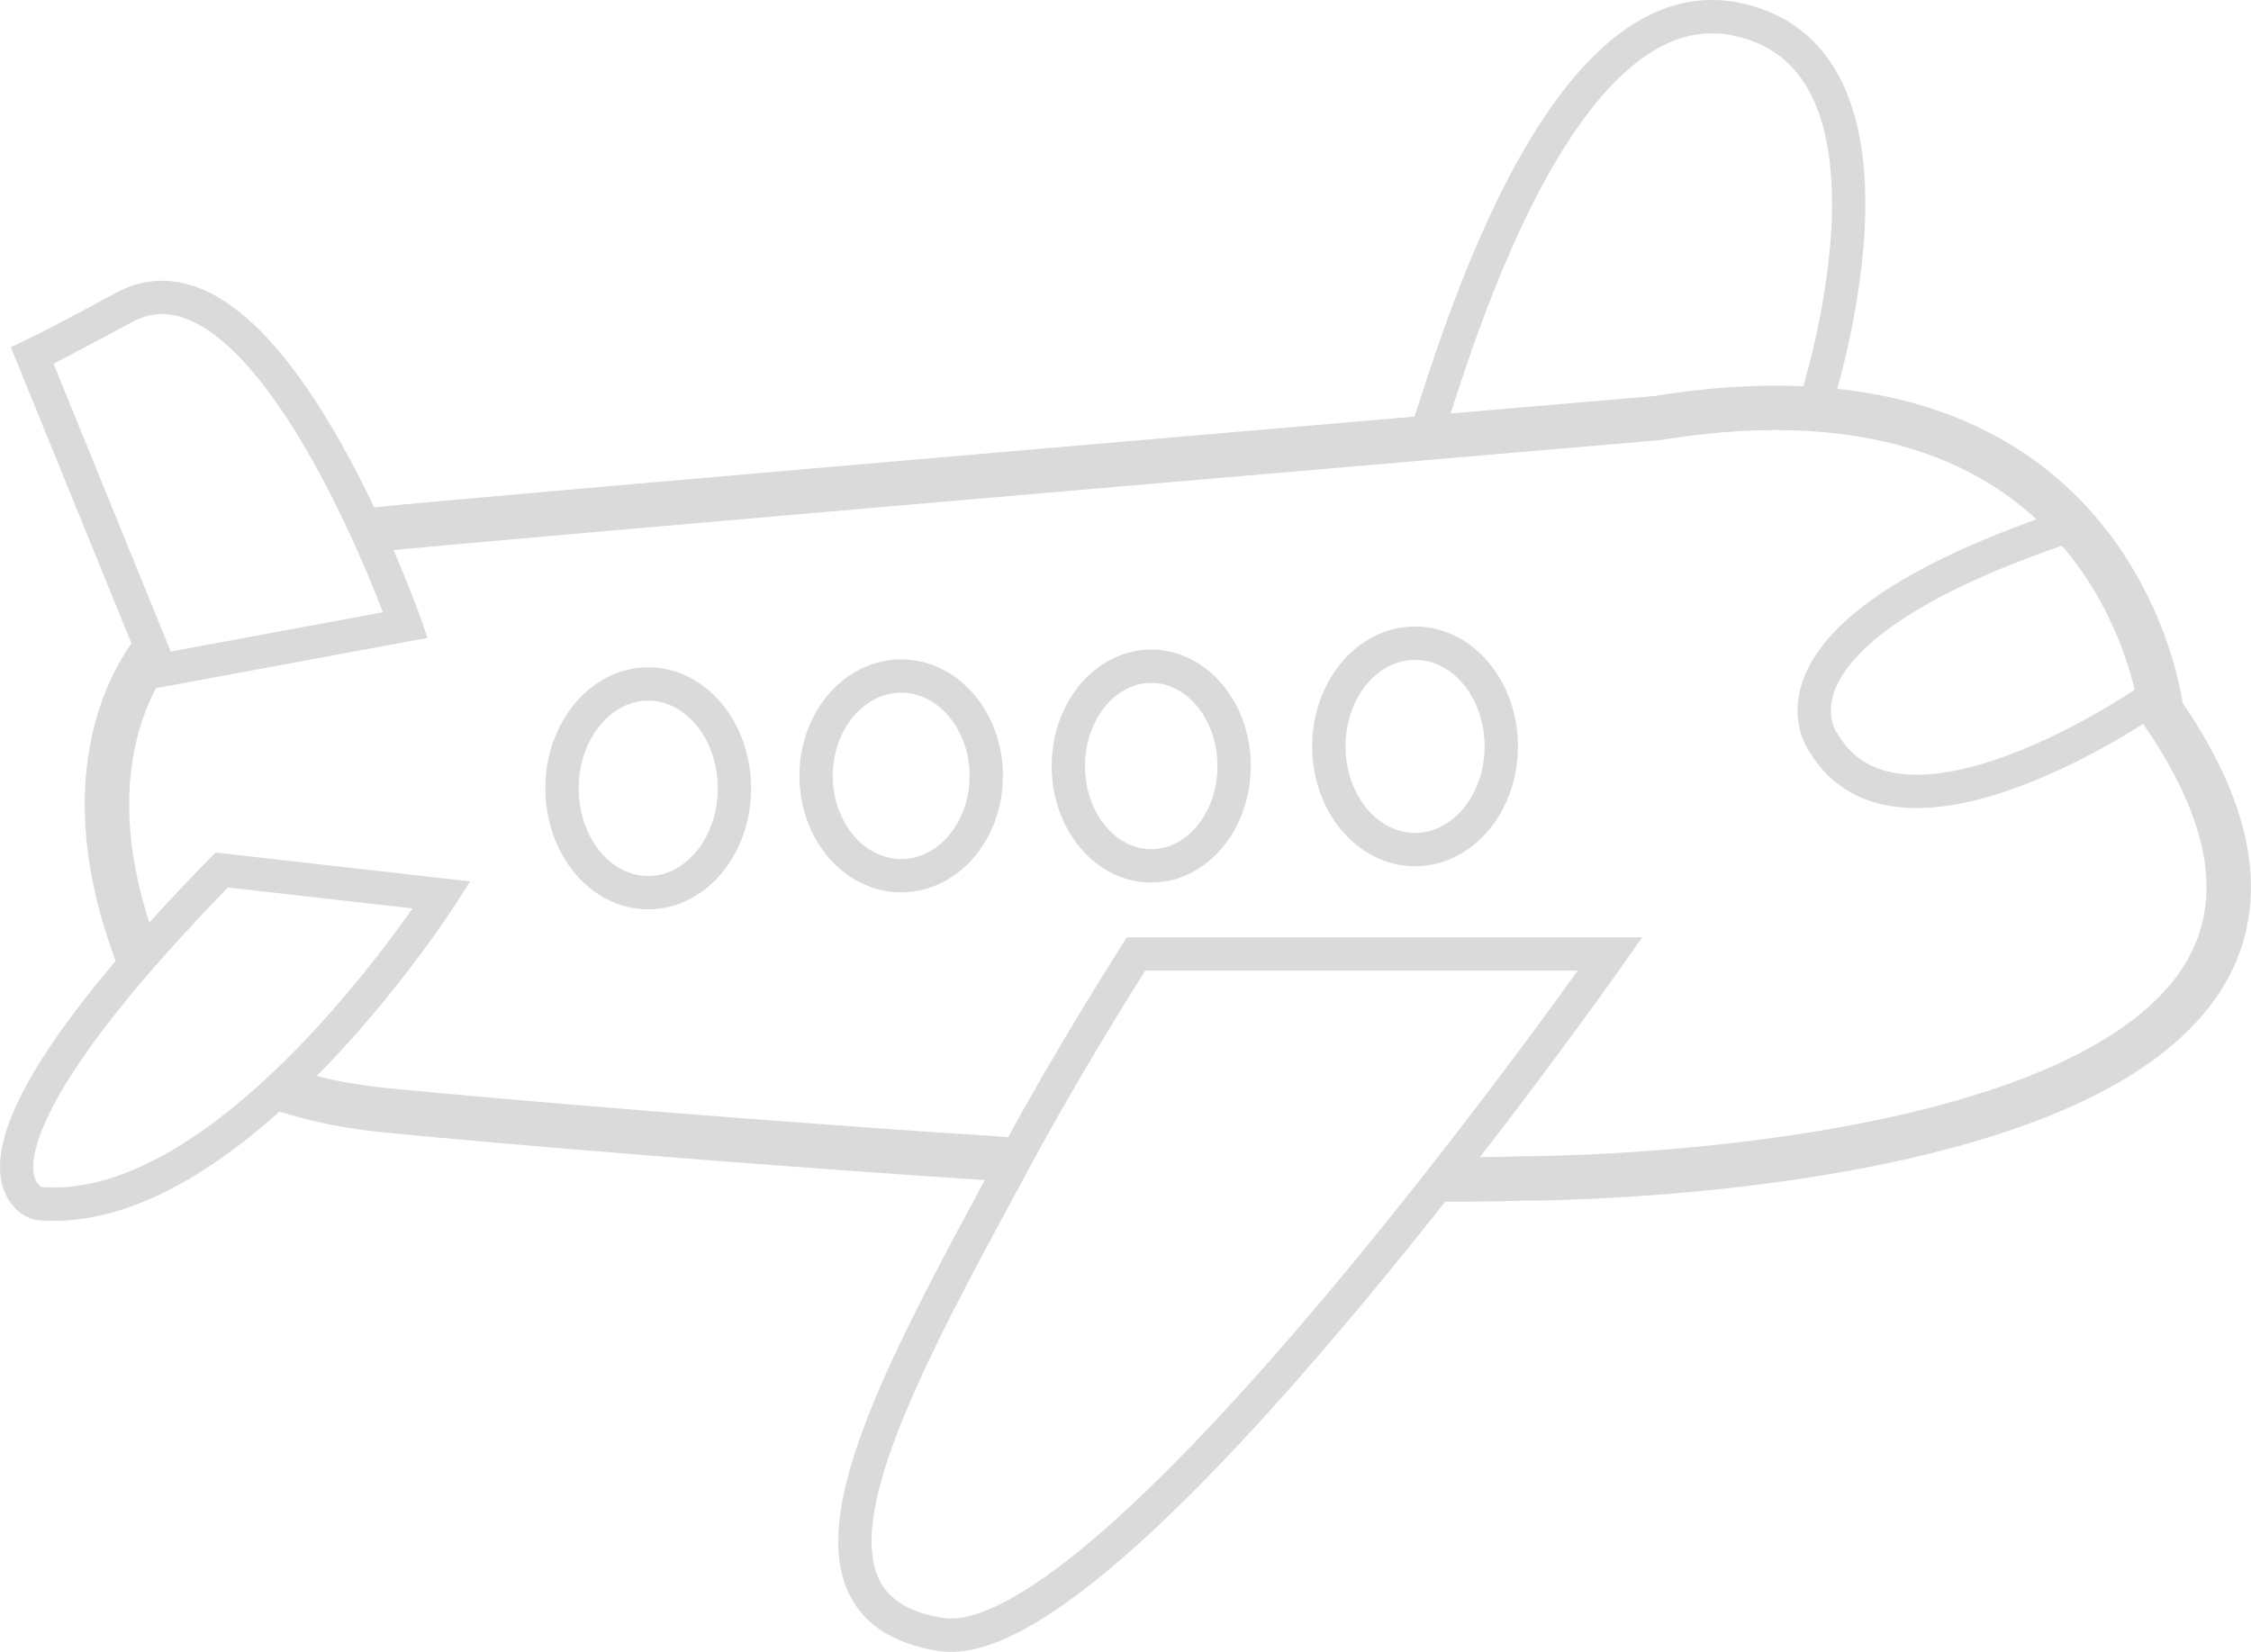
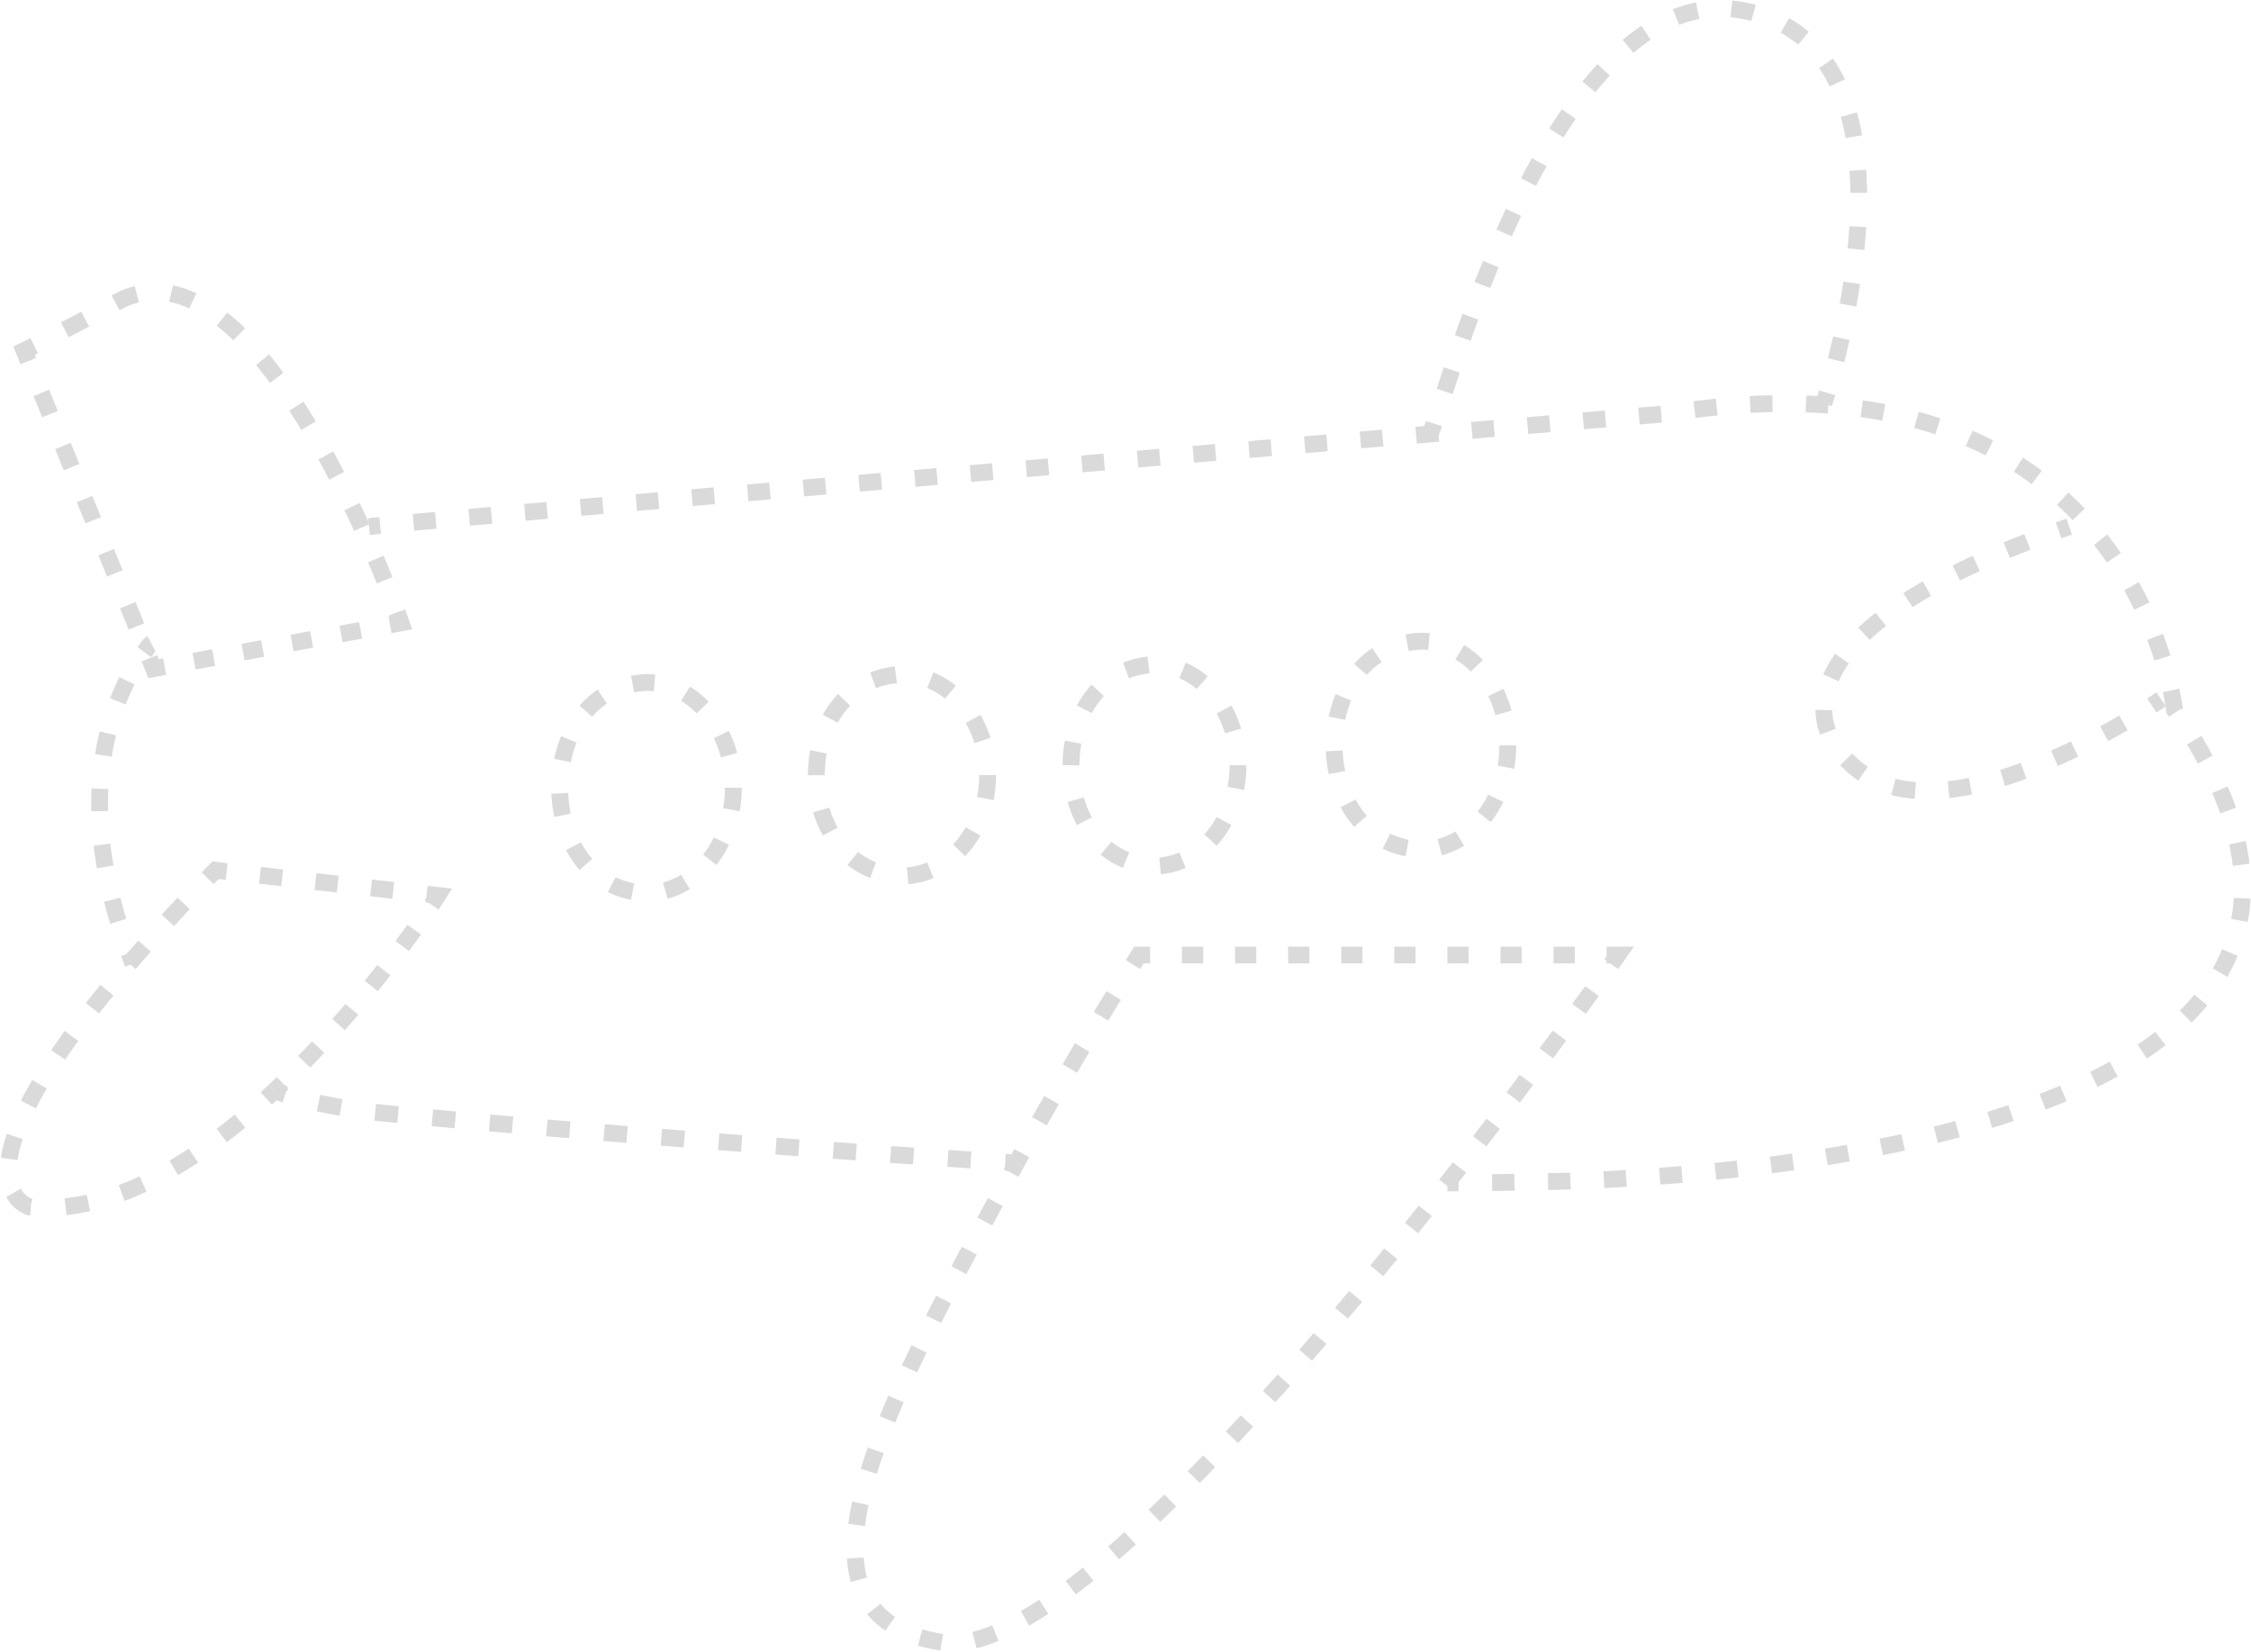
- <svg xmlns="http://www.w3.org/2000/svg" id="Ebene_1" data-name="Ebene 1" viewBox="0 0 2026.57 1487.4">
+ <svg xmlns="http://www.w3.org/2000/svg" id="Ebene_1" data-name="Ebene 1" viewBox="0 0 2006.57 1472.4">
  <defs>
-     <style>.cls-1,.cls-2{fill:none;stroke:#dadada;stroke-miterlimit:10;}.cls-1{stroke-width:40px;}.cls-2{stroke-width:30px;}</style>
+     <style>.cls-1,.cls-10,.cls-11,.cls-12,.cls-13,.cls-14,.cls-15,.cls-16,.cls-17,.cls-18,.cls-19,.cls-2,.cls-20,.cls-3,.cls-4,.cls-5,.cls-6,.cls-7,.cls-8,.cls-9{fill:none;}.cls-1,.cls-10,.cls-11,.cls-12,.cls-13,.cls-14,.cls-15,.cls-16,.cls-17,.cls-18,.cls-19,.cls-2,.cls-20,.cls-3,.cls-4,.cls-6,.cls-7,.cls-8,.cls-9{stroke:#dadada;stroke-miterlimit:10;stroke-width:15px;}.cls-2{stroke-dasharray:19.94 29.9;}.cls-3{stroke-dasharray:20.49 30.73;}.cls-4{stroke-dasharray:19.98 29.96;}.cls-6{stroke-dasharray:19.77 29.65;}.cls-7{stroke-dasharray:20.13 30.19;}.cls-8{stroke-dasharray:21.69 32.54;}.cls-9{stroke-dasharray:18.93 28.39;}.cls-10{stroke-dasharray:19.67 29.51;}.cls-11{stroke-dasharray:20.65 30.98;}.cls-12{stroke-dasharray:19.93 29.9;}.cls-13{stroke-dasharray:18.04 27.06;}.cls-14{stroke-dasharray:20.44 30.65;}.cls-15{stroke-dasharray:17.77 26.65;}.cls-16{stroke-dasharray:20.5 30.75;}.cls-17{stroke-dasharray:19.65 29.47;}.cls-18{stroke-dasharray:20.95 31.43;}.cls-19{stroke-dasharray:20.72 31.08;}.cls-20{stroke-dasharray:19.52 29.29;}</style>
  </defs>
-   <path class="cls-1" d="M1835.88,1872.33c17.32-.08,57.72-.24,70.23-.95,0,0,872.17,4.09,578-420.76,0,0-36.77-331.82-453.45-264,0,0-1090.71,93.29-1156.08,100.55" transform="translate(-538.18 -810.22)" />
-   <path class="cls-1" d="M790.37,1790.25a396.18,396.18,0,0,0,65.24,15.83q15.57,2.51,31.26,4c101.82,10.07,336.27,29.74,564.87,44.48" transform="translate(-538.18 -810.22)" />
-   <path class="cls-1" d="M680.57,1391.38c-1.67.9-3.29,3.84-4.42,5.28a153.48,153.48,0,0,0-10.81,16c-11.73,19.81-19.81,41.74-24.76,64.19-7.72,35-7.69,71.47-2.26,106.85a406.2,406.2,0,0,0,17.31,69.35c2.72,8,5.52,15.93,8.58,23.76" transform="translate(-538.18 -810.22)" />
-   <path class="cls-1" d="M680.57,1391.38" transform="translate(-538.18 -810.22)" />
-   <path class="cls-1" d="M874.62,1287.21" transform="translate(-538.18 -810.22)" />
-   <path class="cls-2" d="M2472.15,1441.17s-222.57,154.67-292,38.24c0,0-73.85-94.15,210.06-192.2" transform="translate(-538.18 -810.22)" />
-   <path class="cls-2" d="M2171.48,1177.51s104.33-313.11-69.29-349.87-270.16,358-281.87,377.05" transform="translate(-538.18 -810.22)" />
-   <path class="cls-2" d="M1451.74,1854.59c29.45-54.55,65.44-116.06,109.17-185.42h426.9s-447.32,637.28-602.55,612.77-47.49-216.51,66.48-427.35" transform="translate(-538.18 -810.22)" />
-   <path class="cls-2" d="M790.38,1790.25c-64.26,60-142.3,110.65-218.06,103.6,0,0-102.13-26.55,165.45-300.25l198.12,22.46s-60.78,95.14-145.51,174.19" transform="translate(-538.18 -810.22)" />
-   <path class="cls-2" d="M567.19,1130.35l115.43,283.5L903.21,1373s-124.59-355.4-253.27-286C602.12,1112.85,578.27,1125.12,567.19,1130.35Z" transform="translate(-538.18 -810.22)" />
-   <path class="cls-2" d="M567.19,1130.35" transform="translate(-538.18 -810.22)" />
-   <ellipse class="cls-2" cx="583.59" cy="709.84" rx="77.62" ry="93.96" />
-   <ellipse class="cls-2" cx="811.33" cy="698.61" rx="76.6" ry="89.87" />
-   <ellipse class="cls-2" cx="1036.45" cy="689.78" rx="74.63" ry="89.87" />
-   <ellipse class="cls-2" cx="1273.97" cy="672.05" rx="77.62" ry="92.94" />
+   <path class="cls-1" d="M1835.88,1872.33l10,0" transform="translate(-545.68 -817.72)" />
+   <path class="cls-2" d="M1875.78,1872.06c12.72-.14,24.52-.35,30.33-.68,0,0,872.17,4.09,578-420.76,0,0-36.77-331.82-453.45-264,0,0-954.73,81.66-1131.26,98.13" transform="translate(-545.68 -817.72)" />
+   <path class="cls-1" d="M884.56,1286.2c-4.41.43-7.75.77-9.94,1" transform="translate(-545.68 -817.72)" />
+   <path class="cls-1" d="M790.37,1790.25q4.74,1.62,9.52,3.09" transform="translate(-545.68 -817.72)" />
+   <path class="cls-3" d="M829.61,1801.15q12.95,2.86,26,4.93,15.57,2.51,31.26,4c98.07,9.7,319.16,28.3,539.56,42.83" transform="translate(-545.68 -817.72)" />
+   <path class="cls-1" d="M1441.76,1853.94l10,.65" transform="translate(-545.68 -817.72)" />
+   <path class="cls-1" d="M680.57,1391.38c-1.67.9-3.29,3.84-4.42,5.28-.63.81-1.25,1.62-1.85,2.44" transform="translate(-545.68 -817.72)" />
+   <path class="cls-4" d="M658.79,1424.7a225,225,0,0,0-18.21,52.18c-7.72,35-7.69,71.47-2.26,106.85a406.2,406.2,0,0,0,17.31,69.35l.09.26" transform="translate(-545.68 -817.72)" />
+   <path class="cls-1" d="M660.69,1667.48q1.71,4.71,3.52,9.36" transform="translate(-545.68 -817.72)" />
+   <path class="cls-5" d="M680.57,1391.38" transform="translate(-545.68 -817.72)" />
+   <path class="cls-5" d="M874.62,1287.21" transform="translate(-545.68 -817.72)" />
+   <path class="cls-1" d="M2472.15,1441.17s-3,2.06-8.33,5.53" transform="translate(-545.68 -817.72)" />
+   <path class="cls-6" d="M2438.55,1462.2c-64.9,37.83-205.73,105.54-258.42,17.21,0,0-69.71-88.87,186.67-183.83" transform="translate(-545.68 -817.72)" />
+   <path class="cls-1" d="M2380.75,1290.52q4.65-1.65,9.44-3.31" transform="translate(-545.68 -817.72)" />
+   <path class="cls-1" d="M2171.48,1177.51s1.14-3.4,3-9.54" transform="translate(-545.68 -817.72)" />
+   <path class="cls-7" d="M2182.43,1138.85c21.37-84.92,55.46-282.48-80.24-311.21-151.67-32.12-244.52,265.12-273.38,353.46" transform="translate(-545.68 -817.72)" />
+   <path class="cls-1" d="M1824,1195.42a61.52,61.52,0,0,1-3.71,9.27" transform="translate(-545.68 -817.72)" />
+   <path class="cls-1" d="M1451.74,1854.59q2.35-4.36,4.77-8.79" transform="translate(-545.68 -817.72)" />
+   <path class="cls-8" d="M1472.27,1817.34c21.72-38.66,46.5-80.54,74.7-125.9" transform="translate(-545.68 -817.72)" />
+   <path class="cls-1" d="M1555.59,1677.64l5.32-8.47h10" transform="translate(-545.68 -817.72)" />
+   <line class="cls-9" x1="1053.62" y1="851.45" x2="1417.93" y2="851.45" />
+   <path class="cls-1" d="M1977.81,1669.17h10s-2,2.85-5.78,8.16" transform="translate(-545.68 -817.72)" />
+   <path class="cls-10" d="M1964.82,1701.3c-93.34,129-445.45,601.81-579.56,580.64-149.88-23.67-54.62-203.45,54.7-405.57" transform="translate(-545.68 -817.72)" />
+   <path class="cls-1" d="M1447,1863.39l4.76-8.8" transform="translate(-545.68 -817.72)" />
+   <path class="cls-1" d="M790.38,1790.25q-3.66,3.4-7.36,6.77" transform="translate(-545.68 -817.72)" />
+   <path class="cls-11" d="M759.57,1817.27c-57.58,47.25-123.23,82.54-187.25,76.58,0,0-97.53-25.36,147.73-281.93" transform="translate(-545.68 -817.72)" />
+   <path class="cls-1" d="M730.79,1600.76q3.45-3.55,7-7.16l9.93,1.12" transform="translate(-545.68 -817.72)" />
+   <line class="cls-12" x1="231.73" y1="780.37" x2="365.42" y2="795.53" />
+   <path class="cls-1" d="M926,1614.94l9.93,1.12s-1.9,3-5.51,8.34" transform="translate(-545.68 -817.72)" />
+   <path class="cls-13" d="M914.9,1646.59c-22.17,30.85-60.42,80.52-107.57,127.33" transform="translate(-545.68 -817.72)" />
+   <path class="cls-1" d="M797.64,1783.38q-3.6,3.45-7.26,6.87" transform="translate(-545.68 -817.72)" />
+   <path class="cls-1" d="M576.17,1126c-3.65,1.82-6.61,3.27-9,4.39l3.77,9.26" transform="translate(-545.68 -817.72)" />
+   <line class="cls-14" x1="36.84" y1="350.28" x2="127.39" y2="572.67" />
+   <polyline class="cls-1" points="133.17 586.87 136.94 596.13 146.77 594.31" />
+   <line class="cls-15" x1="172.98" y1="589.45" x2="334.6" y2="559.52" />
+   <path class="cls-1" d="M893.38,1374.82l9.83-1.82s-1.18-3.37-3.43-9.39" transform="translate(-545.68 -817.72)" />
+   <path class="cls-16" d="M888.57,1335c-36.56-89.74-136.31-303.17-238.63-248-27,14.57-46.34,24.82-60.07,31.92" transform="translate(-545.68 -817.72)" />
+   <path class="cls-5" d="M567.19,1130.35" transform="translate(-545.68 -817.72)" />
+   <path class="cls-17" d="M1199.38,1520.06c0,51.9-34.75,94-77.61,94-102.92-4.79-102.88-183.14,0-187.91,42.86,0,77.61,42.06,77.61,94Z" transform="translate(-545.68 -817.72)" />
+   <path class="cls-18" d="M1426.11,1508.83c0,49.63-34.3,89.87-76.6,89.87-101.57-4.62-101.54-175.14,0-179.74,42.3,0,76.6,40.23,76.6,89.87Z" transform="translate(-545.68 -817.72)" />
+   <path class="cls-19" d="M1649.26,1500c0,49.64-33.41,89.87-74.63,89.87-99-4.59-98.92-175.17,0-179.74,41.22,0,74.63,40.23,74.63,89.87Z" transform="translate(-545.68 -817.72)" />
+   <path class="cls-20" d="M1889.77,1482.28c0,51.32-34.75,92.93-77.62,92.93-102.92-4.75-102.88-181.14,0-185.87,42.87,0,77.62,41.61,77.62,92.94Z" transform="translate(-545.68 -817.72)" />
</svg>
